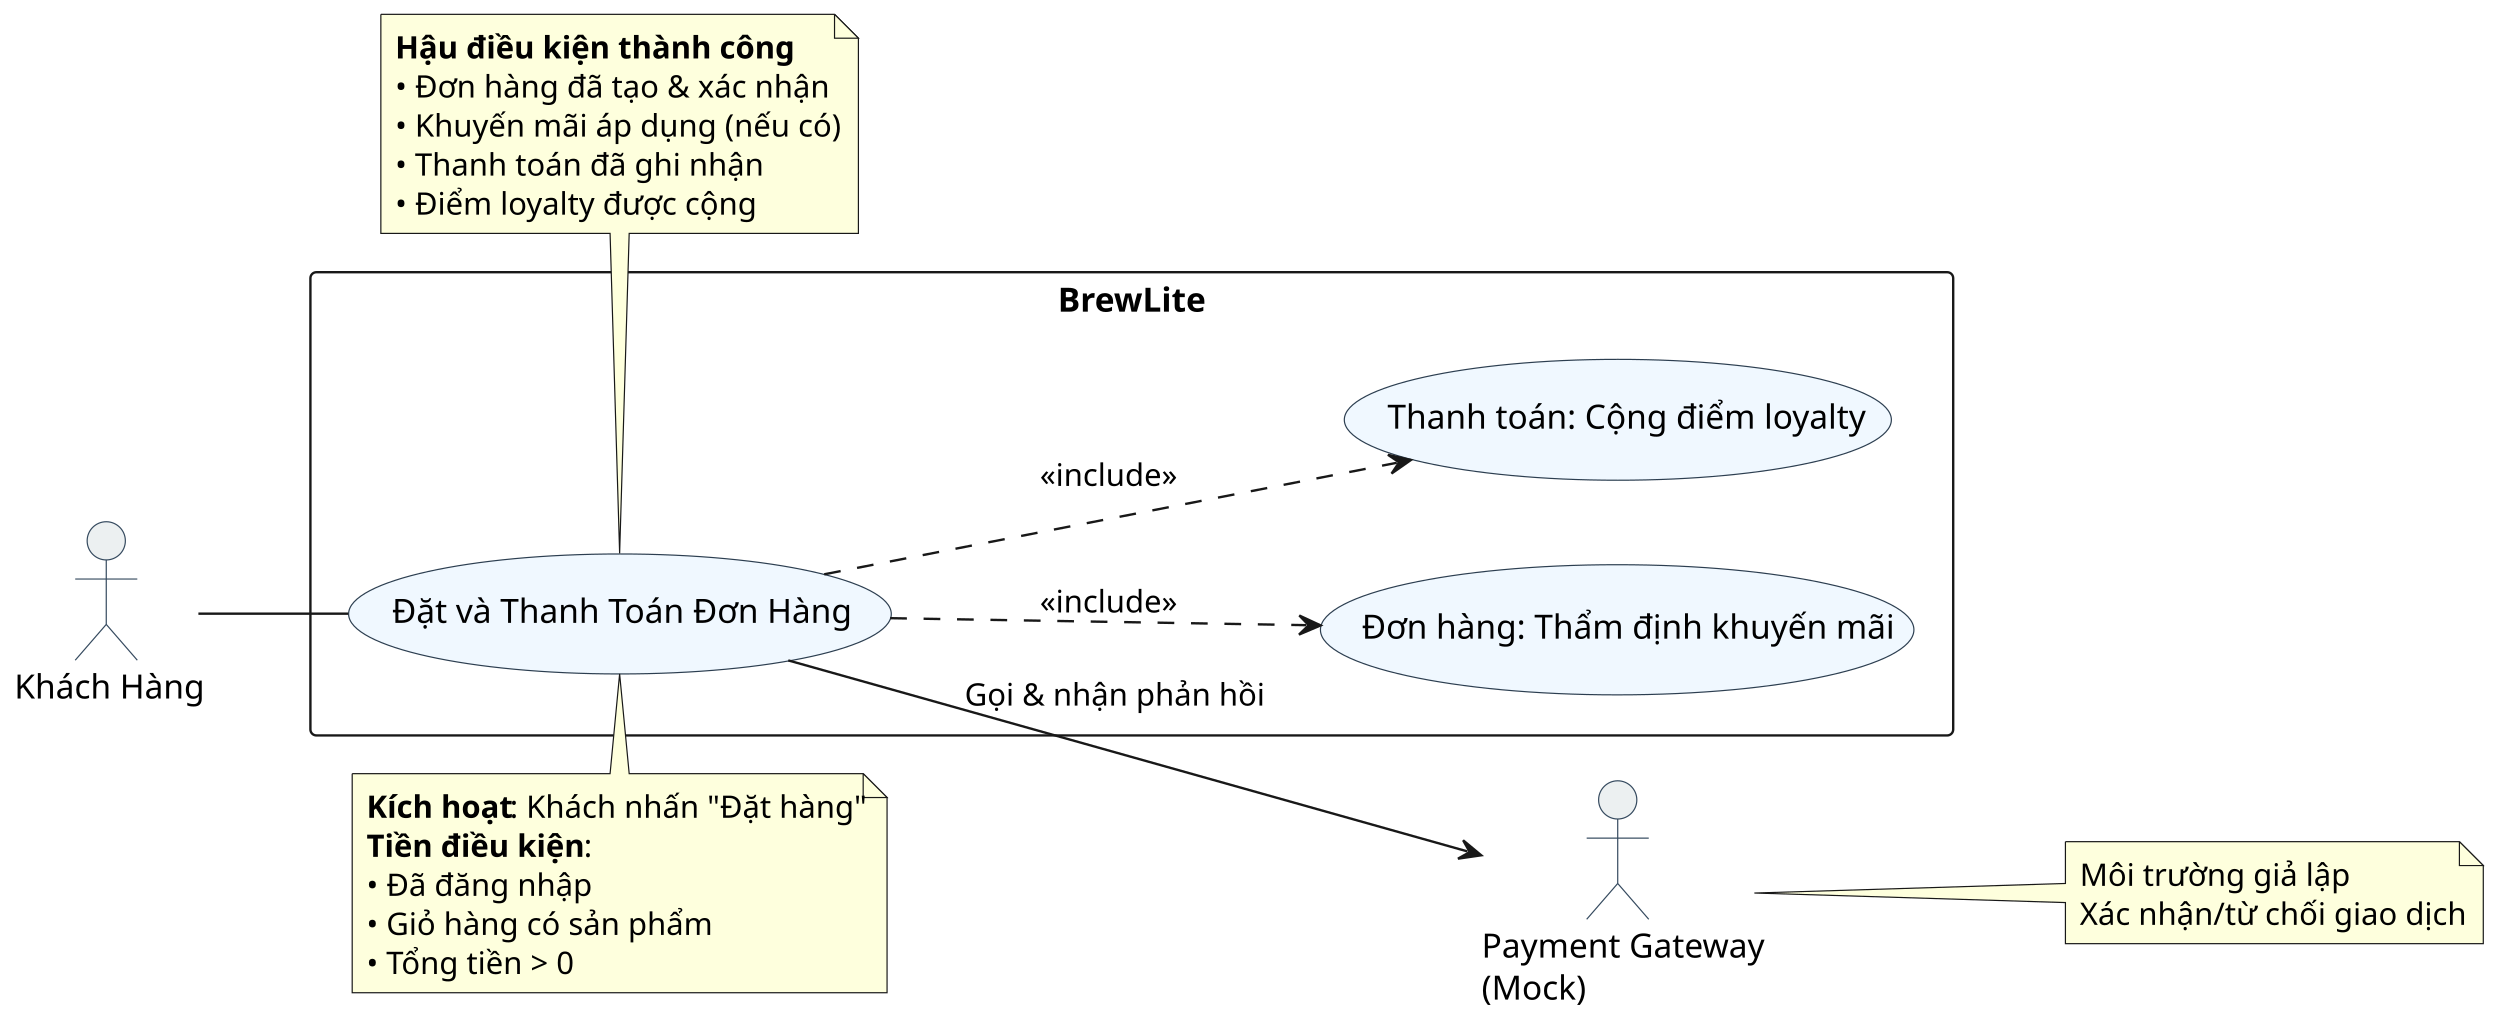
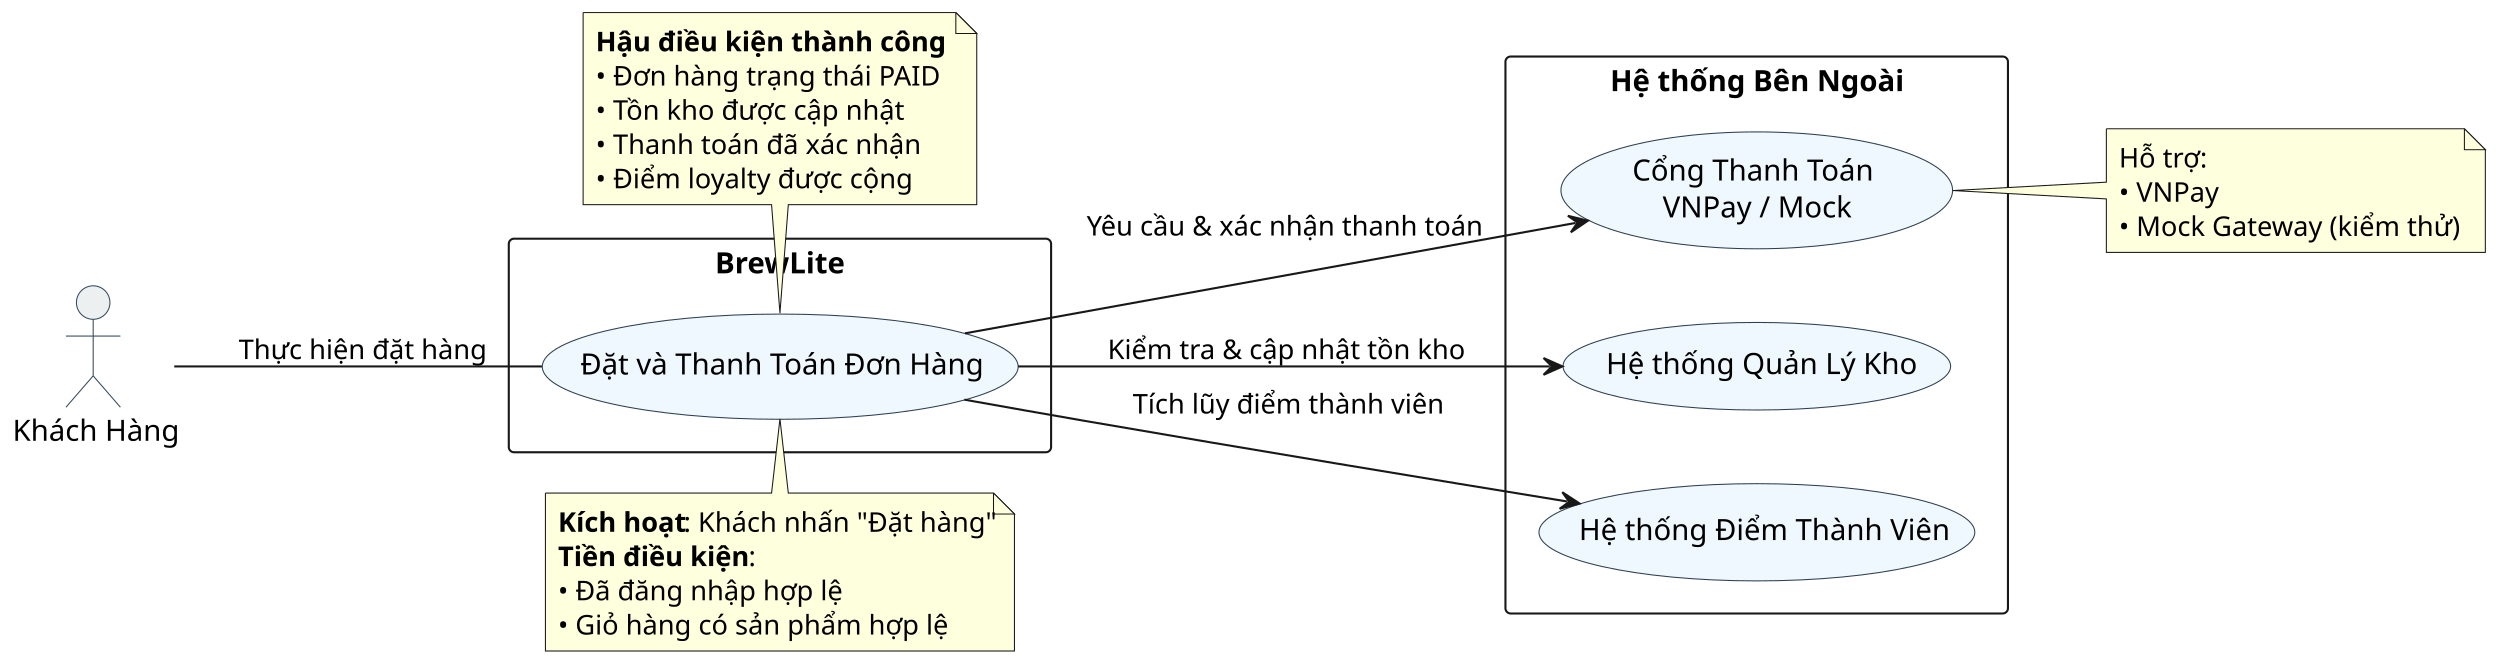
- <svg xmlns="http://www.w3.org/2000/svg" contentStyleType="text/css" height="427px" preserveAspectRatio="none" style="width:1047px;height:427px;background:#FFFFFF;" version="1.1" viewBox="0 0 1047 427" width="1047px" zoomAndPan="magnify">
+ <svg xmlns="http://www.w3.org/2000/svg" contentStyleType="text/css" height="317px" preserveAspectRatio="none" style="width:1194px;height:317px;background:#FFFFFF;" version="1.1" viewBox="0 0 1194 317" width="1194px" zoomAndPan="magnify">
  <defs />
  <g>
    <g id="cluster_BrewLite">
-       <rect fill="none" height="194" rx="2.5" ry="2.5" style="stroke:#181818;stroke-width:1.0;" width="688" x="130" y="114" />
-       <text fill="#000000" font-family="sans-serif" font-size="14" font-weight="bold" lengthAdjust="spacing" textLength="62" x="443" y="130.533">BrewLite</text>
+       <rect fill="none" height="102" rx="2.5" ry="2.5" style="stroke:#181818;stroke-width:1.0;" width="259" x="243" y="114" />
+       <text fill="#000000" font-family="sans-serif" font-size="14" font-weight="bold" lengthAdjust="spacing" textLength="62" x="341.5" y="130.533">BrewLite</text>
+     </g>
+     <g id="cluster_Hệ thống Bên Ngoài">
+       <rect fill="none" height="266" rx="2.5" ry="2.5" style="stroke:#181818;stroke-width:1.0;" width="240" x="719" y="27" />
+       <text fill="#000000" font-family="sans-serif" font-size="14" font-weight="bold" lengthAdjust="spacing" textLength="140" x="769" y="43.533">Hệ thống Bên Ngoài</text>
    </g>
    <g id="elem_UC_MAIN">
-       <ellipse cx="259.636" cy="257.127" fill="#F0F8FF" rx="113.636" ry="25.127" style="stroke:#2C3E50;stroke-width:0.5;" />
-       <text fill="#000000" font-family="sans-serif" font-size="14" lengthAdjust="spacing" textLength="191" x="164.136" y="260.856">Đặt và Thanh Toán Đơn Hàng</text>
+       <ellipse cx="372.636" cy="175.127" fill="#F0F8FF" rx="113.636" ry="25.127" style="stroke:#2C3E50;stroke-width:0.5;" />
+       <text fill="#000000" font-family="sans-serif" font-size="14" lengthAdjust="spacing" textLength="191" x="277.136" y="178.856">Đặt và Thanh Toán Đơn Hàng</text>
    </g>
-     <g id="elem_UC_PROMO">
-       <ellipse cx="677.273" cy="263.755" fill="#F0F8FF" rx="124.273" ry="27.255" style="stroke:#2C3E50;stroke-width:0.5;" />
-       <text fill="#000000" font-family="sans-serif" font-size="14" lengthAdjust="spacing" textLength="214" x="570.273" y="267.483">Đơn hàng: Thẩm định khuyến mãi</text>
+     <g id="elem_PG">
+       <ellipse cx="839.033" cy="90.91" fill="#F0F8FF" rx="93.533" ry="27.91" style="stroke:#2C3E50;stroke-width:0.5;" />
+       <text fill="#000000" font-family="sans-serif" font-size="14" lengthAdjust="spacing" textLength="116" x="779.581" y="86.233">Cổng Thanh Toán</text>
+       <text fill="#000000" font-family="sans-serif" font-size="14" lengthAdjust="spacing" textLength="87" x="794.081" y="103.843">VNPay / Mock</text>
    </g>
-     <g id="elem_UC_LOYALTY">
-       <ellipse cx="677.554" cy="175.811" fill="#F0F8FF" rx="114.554" ry="25.311" style="stroke:#2C3E50;stroke-width:0.5;" />
-       <text fill="#000000" font-family="sans-serif" font-size="14" lengthAdjust="spacing" textLength="193" x="581.054" y="179.539">Thanh toán: Cộng điểm loyalty</text>
+     <g id="elem_KHO">
+       <ellipse cx="839.066" cy="174.913" fill="#F0F8FF" rx="92.566" ry="20.913" style="stroke:#2C3E50;stroke-width:0.5;" />
+       <text fill="#000000" font-family="sans-serif" font-size="14" lengthAdjust="spacing" textLength="144" x="767.066" y="178.642">Hệ thống Quản Lý Kho</text>
+     </g>
+     <g id="elem_LOYALTY">
+       <ellipse cx="839.089" cy="254.218" fill="#F0F8FF" rx="104.089" ry="23.218" style="stroke:#2C3E50;stroke-width:0.5;" />
+       <text fill="#000000" font-family="sans-serif" font-size="14" lengthAdjust="spacing" textLength="170" x="754.089" y="257.946">Hệ thống Điểm Thành Viên</text>
    </g>
    <g id="elem_KH">
-       <ellipse cx="44.5" cy="226.5" fill="#ECF0F1" rx="8" ry="8" style="stroke:#34495E;stroke-width:0.5;" />
-       <path d="M44.5,234.5 L44.5,261.5 M31.5,242.5 L57.5,242.5 M44.5,261.5 L31.5,276.5 M44.5,261.5 L57.5,276.5 " fill="none" style="stroke:#34495E;stroke-width:0.5;" />
-       <text fill="#000000" font-family="sans-serif" font-size="14" lengthAdjust="spacing" textLength="77" x="6" y="292.533">Khách Hàng</text>
+       <ellipse cx="44.5" cy="144.5" fill="#ECF0F1" rx="8" ry="8" style="stroke:#34495E;stroke-width:0.5;" />
+       <path d="M44.5,152.5 L44.5,179.5 M31.5,160.5 L57.5,160.5 M44.5,179.5 L31.5,194.5 M44.5,179.5 L57.5,194.5 " fill="none" style="stroke:#34495E;stroke-width:0.5;" />
+       <text fill="#000000" font-family="sans-serif" font-size="14" lengthAdjust="spacing" textLength="77" x="6" y="210.533">Khách Hàng</text>
    </g>
-     <g id="elem_PG">
-       <ellipse cx="677.5" cy="335" fill="#ECF0F1" rx="8" ry="8" style="stroke:#34495E;stroke-width:0.5;" />
-       <path d="M677.5,343 L677.5,370 M664.5,351 L690.5,351 M677.5,370 L664.5,385 M677.5,370 L690.5,385 " fill="none" style="stroke:#34495E;stroke-width:0.5;" />
-       <text fill="#000000" font-family="sans-serif" font-size="14" lengthAdjust="spacing" textLength="114" x="620.5" y="401.033">Payment Gateway</text>
-       <text fill="#000000" font-family="sans-serif" font-size="14" lengthAdjust="spacing" textLength="43" x="620.5" y="418.643">(Mock)</text>
+     <g id="elem_GMN13">
+       <path d="M260.5,235.5 L260.5,310.906 A0,0 0 0 0 260.5,310.906 L484.5,310.906 A0,0 0 0 0 484.5,310.906 L484.5,245.5 L474.5,235.5 L376.5,235.5 L372.5,200.04 L368.5,235.5 L260.5,235.5 A0,0 0 0 0 260.5,235.5 " fill="#FEFFDD" style="stroke:#181818;stroke-width:0.5;" />
+       <path d="M474.5,235.5 L474.5,245.5 L484.5,245.5 L474.5,235.5 " fill="#FEFFDD" style="stroke:#181818;stroke-width:0.5;" />
+       <text fill="#000000" font-family="sans-serif" font-size="13" font-weight="bold" lengthAdjust="spacing" textLength="60" x="266.5" y="253.995">Kích hoạt</text>
+       <text fill="#000000" font-family="sans-serif" font-size="13" lengthAdjust="spacing" textLength="143" x="326.5" y="253.995">: Khách nhấn "Đặt hàng"</text>
+       <text fill="#000000" font-family="sans-serif" font-size="13" font-weight="bold" lengthAdjust="spacing" textLength="91" x="266.5" y="270.347">Tiền điều kiện</text>
+       <text fill="#000000" font-family="sans-serif" font-size="13" lengthAdjust="spacing" textLength="4" x="357.5" y="270.347">:</text>
+       <text fill="#000000" font-family="sans-serif" font-size="13" lengthAdjust="spacing" textLength="130" x="266.5" y="286.698">• Đã đăng nhập hợp lệ</text>
+       <text fill="#000000" font-family="sans-serif" font-size="13" lengthAdjust="spacing" textLength="181" x="266.5" y="303.05">• Giỏ hàng có sản phẩm hợp lệ</text>
    </g>
-     <g id="elem_GMN12">
-       <path d="M147.5,324 L147.5,415.758 A0,0 0 0 0 147.5,415.758 L371.5,415.758 A0,0 0 0 0 371.5,415.758 L371.5,334 L361.5,324 L263.5,324 L259.5,282.25 L255.5,324 L147.5,324 A0,0 0 0 0 147.5,324 " fill="#FEFFDD" style="stroke:#181818;stroke-width:0.5;" />
-       <path d="M361.5,324 L361.5,334 L371.5,334 L361.5,324 " fill="#FEFFDD" style="stroke:#181818;stroke-width:0.5;" />
-       <text fill="#000000" font-family="sans-serif" font-size="13" font-weight="bold" lengthAdjust="spacing" textLength="60" x="153.5" y="342.495">Kích hoạt</text>
-       <text fill="#000000" font-family="sans-serif" font-size="13" lengthAdjust="spacing" textLength="143" x="213.5" y="342.495">: Khách nhấn "Đặt hàng"</text>
-       <text fill="#000000" font-family="sans-serif" font-size="13" font-weight="bold" lengthAdjust="spacing" textLength="91" x="153.5" y="358.847">Tiền điều kiện</text>
-       <text fill="#000000" font-family="sans-serif" font-size="13" lengthAdjust="spacing" textLength="4" x="244.5" y="358.847">:</text>
-       <text fill="#000000" font-family="sans-serif" font-size="13" lengthAdjust="spacing" textLength="89" x="153.5" y="375.198">• Đã đăng nhập</text>
-       <text fill="#000000" font-family="sans-serif" font-size="13" lengthAdjust="spacing" textLength="140" x="153.5" y="391.55">• Giỏ hàng có sản phẩm</text>
-       <text fill="#000000" font-family="sans-serif" font-size="13" lengthAdjust="spacing" textLength="85" x="153.5" y="407.901">• Tổng tiền &gt; 0</text>
+     <g id="elem_GMN16">
+       <path d="M278.5,6 L278.5,97.758 A0,0 0 0 0 278.5,97.758 L368.5,97.758 L372.5,149.54 L376.5,97.758 L466.5,97.758 A0,0 0 0 0 466.5,97.758 L466.5,16 L456.5,6 L278.5,6 A0,0 0 0 0 278.5,6 " fill="#FEFFDD" style="stroke:#181818;stroke-width:0.5;" />
+       <path d="M456.5,6 L456.5,16 L466.5,16 L456.5,6 " fill="#FEFFDD" style="stroke:#181818;stroke-width:0.5;" />
+       <text fill="#000000" font-family="sans-serif" font-size="13" font-weight="bold" lengthAdjust="spacing" textLength="163" x="284.5" y="24.495">Hậu điều kiện thành công</text>
+       <text fill="#000000" font-family="sans-serif" font-size="13" lengthAdjust="spacing" textLength="4" x="447.5" y="24.495">:</text>
+       <text fill="#000000" font-family="sans-serif" font-size="13" lengthAdjust="spacing" textLength="158" x="284.5" y="40.847">• Đơn hàng trạng thái PAID</text>
+       <text fill="#000000" font-family="sans-serif" font-size="13" lengthAdjust="spacing" textLength="145" x="284.5" y="57.198">• Tồn kho được cập nhật</text>
+       <text fill="#000000" font-family="sans-serif" font-size="13" lengthAdjust="spacing" textLength="148" x="284.5" y="73.55">• Thanh toán đã xác nhận</text>
+       <text fill="#000000" font-family="sans-serif" font-size="13" lengthAdjust="spacing" textLength="149" x="284.5" y="89.901">• Điểm loyalty được cộng</text>
    </g>
-     <g id="elem_GMN15">
-       <path d="M159.5,6 L159.5,97.758 A0,0 0 0 0 159.5,97.758 L255.5,97.758 L259.5,231.78 L263.5,97.758 L359.5,97.758 A0,0 0 0 0 359.5,97.758 L359.5,16 L349.5,6 L159.5,6 A0,0 0 0 0 159.5,6 " fill="#FEFFDD" style="stroke:#181818;stroke-width:0.5;" />
-       <path d="M349.5,6 L349.5,16 L359.5,16 L349.5,6 " fill="#FEFFDD" style="stroke:#181818;stroke-width:0.5;" />
-       <text fill="#000000" font-family="sans-serif" font-size="13" font-weight="bold" lengthAdjust="spacing" textLength="163" x="165.5" y="24.495">Hậu điều kiện thành công</text>
-       <text fill="#000000" font-family="sans-serif" font-size="13" lengthAdjust="spacing" textLength="4" x="328.5" y="24.495">:</text>
-       <text fill="#000000" font-family="sans-serif" font-size="13" lengthAdjust="spacing" textLength="176" x="165.5" y="40.847">• Đơn hàng đã tạo &amp; xác nhận</text>
-       <text fill="#000000" font-family="sans-serif" font-size="13" lengthAdjust="spacing" textLength="179" x="165.5" y="57.198">• Khuyến mãi áp dụng (nếu có)</text>
-       <text fill="#000000" font-family="sans-serif" font-size="13" lengthAdjust="spacing" textLength="144" x="165.5" y="73.55">• Thanh toán đã ghi nhận</text>
-       <text fill="#000000" font-family="sans-serif" font-size="13" lengthAdjust="spacing" textLength="149" x="165.5" y="89.901">• Điểm loyalty được cộng</text>
-     </g>
-     <g id="elem_GMN18">
-       <path d="M865,352.5 L865,370 L734.73,374 L865,378 L865,395.203 A0,0 0 0 0 865,395.203 L1040,395.203 A0,0 0 0 0 1040,395.203 L1040,362.5 L1030,352.5 L865,352.5 A0,0 0 0 0 865,352.5 " fill="#FEFFDD" style="stroke:#181818;stroke-width:0.5;" />
-       <path d="M1030,352.5 L1030,362.5 L1040,362.5 L1030,352.5 " fill="#FEFFDD" style="stroke:#181818;stroke-width:0.5;" />
-       <text fill="#000000" font-family="sans-serif" font-size="13" lengthAdjust="spacing" textLength="107" x="871" y="370.995">Môi trường giả lập</text>
-       <text fill="#000000" font-family="sans-serif" font-size="13" lengthAdjust="spacing" textLength="154" x="871" y="387.347">Xác nhận/từ chối giao dịch</text>
+     <g id="elem_GMN19">
+       <path d="M1006,61.5 L1006,87 L932.6,91 L1006,95 L1006,120.555 A0,0 0 0 0 1006,120.555 L1187,120.555 A0,0 0 0 0 1187,120.555 L1187,71.5 L1177,61.5 L1006,61.5 A0,0 0 0 0 1006,61.5 " fill="#FEFFDD" style="stroke:#181818;stroke-width:0.5;" />
+       <path d="M1177,61.5 L1177,71.5 L1187,71.5 L1177,61.5 " fill="#FEFFDD" style="stroke:#181818;stroke-width:0.5;" />
+       <text fill="#000000" font-family="sans-serif" font-size="13" lengthAdjust="spacing" textLength="41" x="1012" y="79.995">Hỗ trợ:</text>
+       <text fill="#000000" font-family="sans-serif" font-size="13" lengthAdjust="spacing" textLength="50" x="1012" y="96.347">• VNPay</text>
+       <text fill="#000000" font-family="sans-serif" font-size="13" lengthAdjust="spacing" textLength="160" x="1012" y="112.698">• Mock Gateway (kiểm thử)</text>
    </g>
    <g id="link_KH_UC_MAIN">
-       <path d="M83.09,257 C100.88,257 123.18,257 145.84,257 " fill="none" id="KH-UC_MAIN" style="stroke:#181818;stroke-width:1.0;" />
-     </g>
-     <g id="link_UC_MAIN_UC_PROMO">
-       <path d="M372.8,258.89 C428.51,259.83 489.931,260.859 547.081,261.819 " fill="none" id="UC_MAIN-to-UC_PROMO" style="stroke:#181818;stroke-width:1.0;stroke-dasharray:7.0,7.0;" />
-       <polygon fill="#181818" points="553.08,261.92,544.149,257.769,548.081,261.836,544.014,265.768,553.08,261.92" style="stroke:#181818;stroke-width:1.0;" />
-       <text fill="#000000" font-family="sans-serif" font-size="13" lengthAdjust="spacing" textLength="55" x="435.5" y="256.495">«include»</text>
-     </g>
-     <g id="link_UC_MAIN_UC_LOYALTY">
-       <path d="M345.19,240.51 C416.81,226.56 513.081,207.817 584.971,193.817 " fill="none" id="UC_MAIN-to-UC_LOYALTY" style="stroke:#181818;stroke-width:1.0;stroke-dasharray:7.0,7.0;" />
-       <polygon fill="#181818" points="590.86,192.67,581.261,190.464,585.952,193.626,582.791,198.317,590.86,192.67" style="stroke:#181818;stroke-width:1.0;" />
-       <text fill="#000000" font-family="sans-serif" font-size="13" lengthAdjust="spacing" textLength="55" x="435.5" y="203.495">«include»</text>
+       <path d="M83.21,175 C125.95,175 197.63,175 258.82,175 " fill="none" id="KH-UC_MAIN" style="stroke:#181818;stroke-width:1.0;" />
+       <text fill="#000000" font-family="sans-serif" font-size="13" lengthAdjust="spacing" textLength="112" x="114" y="171.495">Thực hiện đặt hàng</text>
    </g>
    <g id="link_UC_MAIN_PG">
-       <path d="M330.13,276.58 C411.66,299.51 539.334,335.426 614.564,356.576 " fill="none" id="UC_MAIN-to-PG" style="stroke:#181818;stroke-width:1.0;" />
-       <polygon fill="#181818" points="620.34,358.2,612.759,351.913,615.527,356.847,610.593,359.615,620.34,358.2" style="stroke:#181818;stroke-width:1.0;" />
-       <text fill="#000000" font-family="sans-serif" font-size="13" lengthAdjust="spacing" textLength="118" x="404" y="295.495">Gọi &amp; nhận phản hồi</text>
+       <path d="M460.87,159.2 C546.41,143.73 669.706,121.438 752.486,106.468 " fill="none" id="UC_MAIN-to-PG" style="stroke:#181818;stroke-width:1.0;" />
+       <polygon fill="#181818" points="758.39,105.4,748.822,103.065,753.47,106.29,750.245,110.938,758.39,105.4" style="stroke:#181818;stroke-width:1.0;" />
+       <text fill="#000000" font-family="sans-serif" font-size="13" lengthAdjust="spacing" textLength="183" x="519" y="112.495">Yêu cầu &amp; xác nhận thanh toán</text>
+     </g>
+     <g id="link_UC_MAIN_KHO">
+       <path d="M486.24,175 C565.99,175 665.58,175 740.2,175 " fill="none" id="UC_MAIN-to-KHO" style="stroke:#181818;stroke-width:1.0;" />
+       <polygon fill="#181818" points="746.2,175,737.2,171,741.2,175,737.2,179,746.2,175" style="stroke:#181818;stroke-width:1.0;" />
+       <text fill="#000000" font-family="sans-serif" font-size="13" lengthAdjust="spacing" textLength="163" x="529" y="171.495">Kiểm tra &amp; cập nhật tồn kho</text>
+     </g>
+     <g id="link_UC_MAIN_LOYALTY">
+       <path d="M460.57,190.87 C479.5,194.26 499.41,197.79 518,201 C598.18,214.85 683.878,228.985 748.478,239.515 " fill="none" id="UC_MAIN-to-LOYALTY" style="stroke:#181818;stroke-width:1.0;" />
+       <polygon fill="#181818" points="754.4,240.48,746.161,235.084,749.465,239.676,744.874,242.98,754.4,240.48" style="stroke:#181818;stroke-width:1.0;" />
+       <text fill="#000000" font-family="sans-serif" font-size="13" lengthAdjust="spacing" textLength="139" x="541" y="197.495">Tích lũy điểm thành viên</text>
    </g>
  </g>
</svg>
